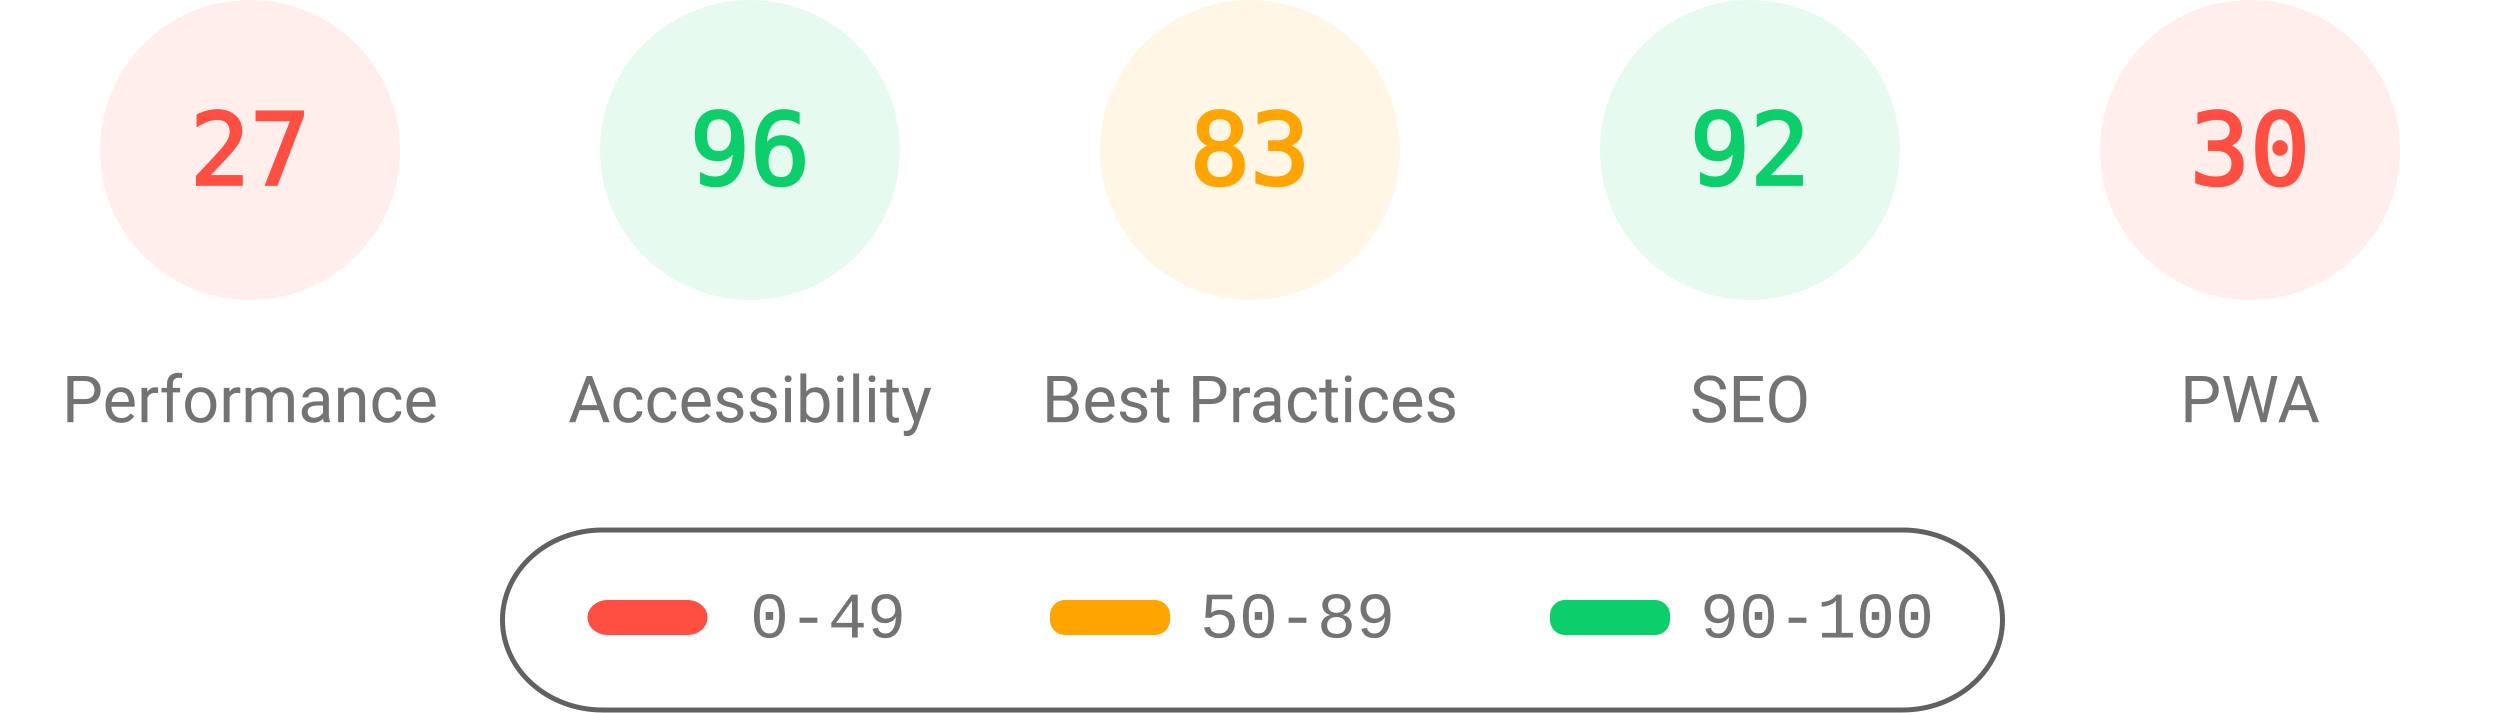
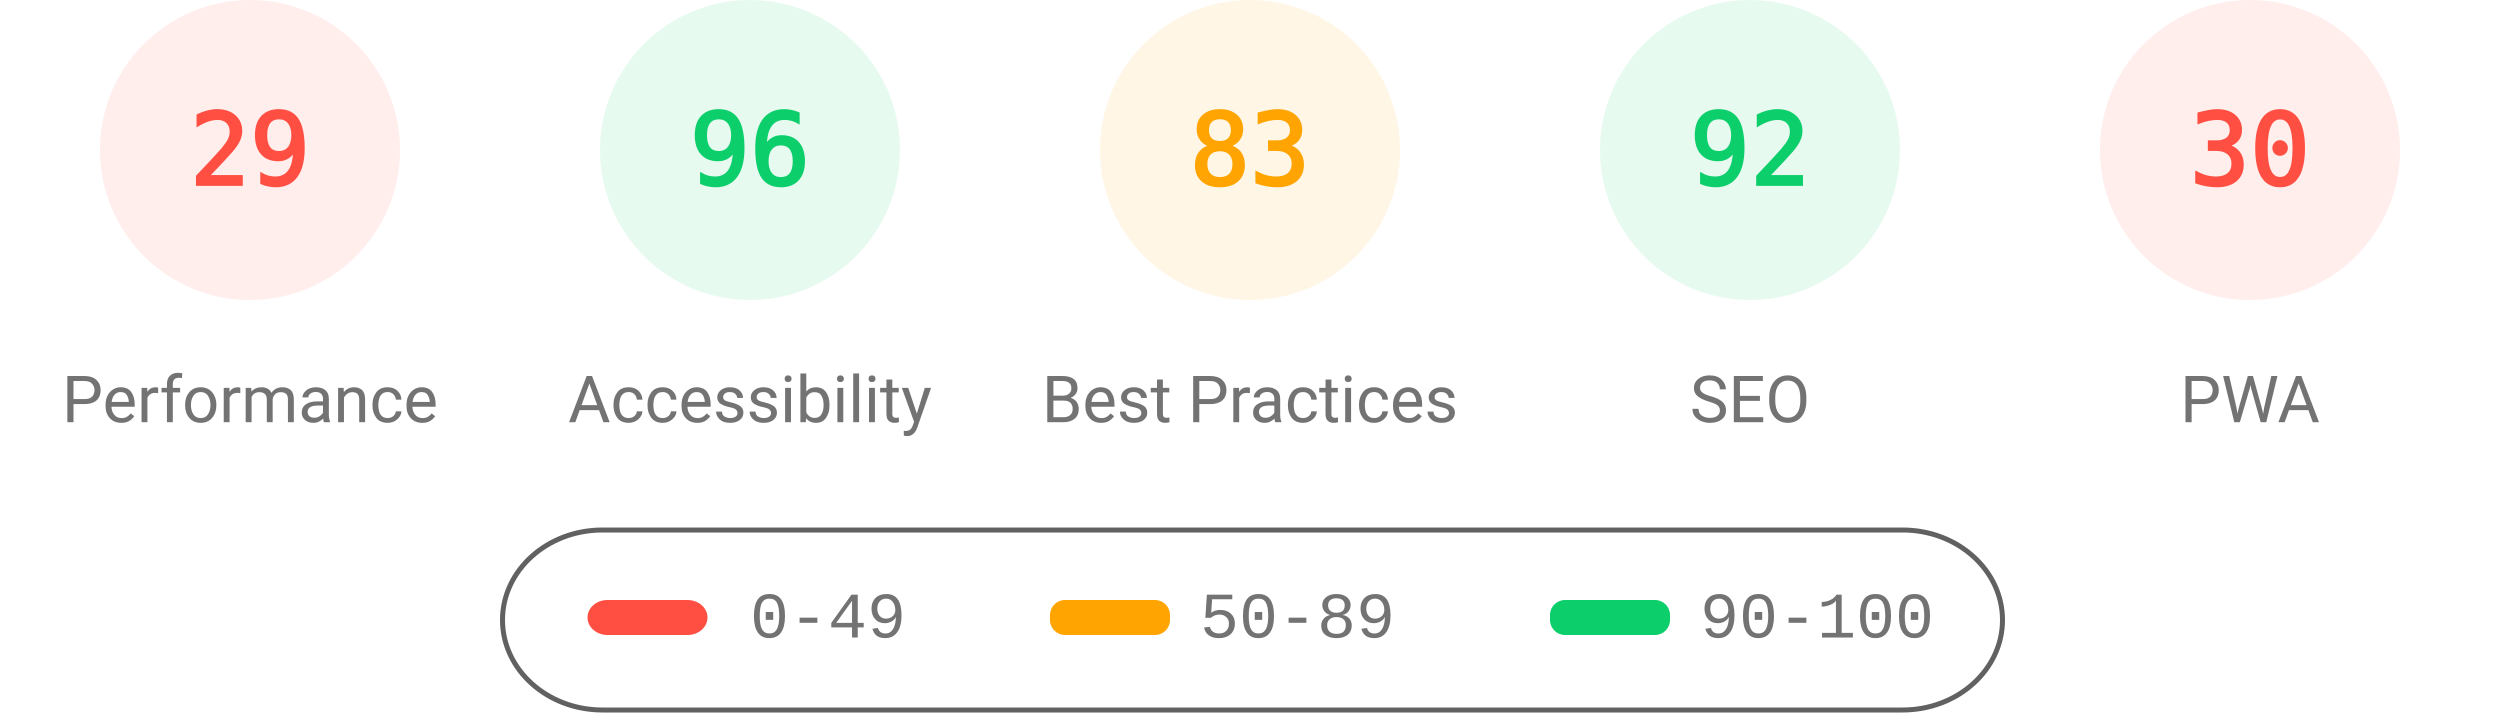
<svg xmlns="http://www.w3.org/2000/svg" fill="none" width="1000" height="285">
  <style>.gauge-base{opacity:.1}.gauge-arc{fill:none;animation-delay:250ms;stroke-linecap:round;transform:rotate(-90deg);transform-origin:100px 60px;animation:load-gauge 1s ease forwards}.guage-text{font-size:40px;font-family:monospace;text-align:center}.guage-red{color:#ff4e42;fill:#ff4e42;stroke:#ff4e42}.guage-orange{color:#ffa400;fill:#ffa400;stroke:#ffa400}.guage-green{color:#0cce6b;fill:#0cce6b;stroke:#0cce6b}.guage-undefined{color:#5c5c5c;fill:#5c5c5c;stroke:#5c5c5c}.guage-title{color:#737373;fill:#737373;stroke:none;font-size:26px;line-height:26px;font-family:Roboto,Halvetica,Arial,sans-serif}@keyframes load-gauge{from{stroke-dasharray:0 352.858}}</style>
  <svg class="guage-div guage-perf guage-red" viewBox="0 0 200 200" width="200" height="200">
    <circle class="gauge-base" r="56" cx="100" cy="60" stroke-width="8" />
-     <circle class="gauge-arc guage-arc-1" r="56" cx="100" cy="60" stroke-width="8" style="stroke-dasharray:95.002,351.858" />
-     <text class="guage-text" x="100" y="60" alignment-baseline="central" dominant-baseline="central" text-anchor="middle">27</text>
+     <circle class="gauge-arc guage-arc-1" r="56" cx="100" cy="60" stroke-width="8" style="stroke-dasharray:102.039,351.858" />
+     <text class="guage-text" x="100" y="60" alignment-baseline="central" dominant-baseline="central" text-anchor="middle">29</text>
    <text class="guage-title" x="100" y="160" alignment-baseline="central" dominant-baseline="central" text-anchor="middle">Performance</text>
  </svg>
  <svg class="guage-div guage-acc guage-green" viewBox="0 0 200 200" width="200" height="200" x="200">
    <circle class="gauge-base" r="56" cx="100" cy="60" stroke-width="8" />
    <circle class="gauge-arc guage-arc-2" r="56" cx="100" cy="60" stroke-width="8" style="stroke-dasharray:337.784,351.858" />
    <text class="guage-text" x="100" y="60" alignment-baseline="central" dominant-baseline="central" text-anchor="middle">96</text>
    <text class="guage-title" x="100" y="160" alignment-baseline="central" dominant-baseline="central" text-anchor="middle">Accessibility</text>
  </svg>
  <svg class="guage-div guage-best guage-orange" viewBox="0 0 200 200" width="200" height="200" x="400">
    <circle class="gauge-base" r="56" cx="100" cy="60" stroke-width="8" />
    <circle class="gauge-arc guage-arc-3" r="56" cx="100" cy="60" stroke-width="8" style="stroke-dasharray:292.042,351.858" />
    <text class="guage-text" x="100" y="60" alignment-baseline="central" dominant-baseline="central" text-anchor="middle">83</text>
    <text class="guage-title" x="100" y="160" alignment-baseline="central" dominant-baseline="central" text-anchor="middle">Best Practices</text>
  </svg>
  <svg class="guage-div guage-seo guage-green" viewBox="0 0 200 200" width="200" height="200" x="600">
    <circle class="gauge-base" r="56" cx="100" cy="60" stroke-width="8" />
    <circle class="gauge-arc guage-arc-4" r="56" cx="100" cy="60" stroke-width="8" style="stroke-dasharray:323.709,351.858" />
    <text class="guage-text" x="100" y="60" alignment-baseline="central" dominant-baseline="central" text-anchor="middle">92</text>
    <text class="guage-title" x="100" y="160" alignment-baseline="central" dominant-baseline="central" text-anchor="middle">SEO</text>
  </svg>
  <svg class="guage-div guage-pwa guage-red" viewBox="0 0 200 200" width="200" height="200" x="800">
    <circle class="gauge-base" r="56" cx="100" cy="60" stroke-width="8" />
    <circle class="gauge-arc guage-arc-4" r="56" cx="100" cy="60" stroke-width="8" style="stroke-dasharray:105.557,351.858" />
    <text class="guage-text" x="100" y="60" alignment-baseline="central" dominant-baseline="central" text-anchor="middle">30</text>
    <text class="guage-title" x="100" y="160" alignment-baseline="central" dominant-baseline="central" text-anchor="middle">PWA</text>
  </svg>
  <svg width="604" height="76" x="200" y="210">
    <path fill="none" id="canvas_background" d="M-1-1h604v80H-1z" />
    <rect fill-opacity="0" stroke="#616161" stroke-width="2" rx="40" id="svg_2" height="72" width="600" y="2" x="1" fill="#000" />
    <rect stroke="#000" rx="8" id="svg_3" height="14" width="48" y="30" x="35" stroke-opacity="null" stroke-width="0" fill="#ff4e42" />
    <rect stroke="#000" rx="6" id="svg_4" height="14" width="48" y="30" x="220" stroke-opacity="null" stroke-width="0" fill="#ffa400" />
    <rect stroke="#000" rx="6" id="svg_5" height="14" width="48" y="30" x="420" stroke-opacity="null" stroke-width="0" fill="#0cce6b" />
    <text xml:space="preserve" text-anchor="start" font-family="'Courier New', Courier, monospace" font-size="26" id="svg_6" y="45" x="100" stroke-opacity="null" stroke-width="0" stroke="#000" fill="#737373">0-49</text>
    <text xml:space="preserve" text-anchor="start" font-family="'Courier New', Courier, monospace" font-size="26" id="svg_7" y="45" x="280" stroke-opacity="null" stroke-width="0" stroke="#000" fill="#737373">50-89</text>
    <text xml:space="preserve" text-anchor="start" font-family="'Courier New', Courier, monospace" font-size="26" id="svg_8" y="45" x="480" stroke-opacity="null" stroke-width="0" stroke="#000" fill="#737373">90-100</text>
  </svg>
</svg>
